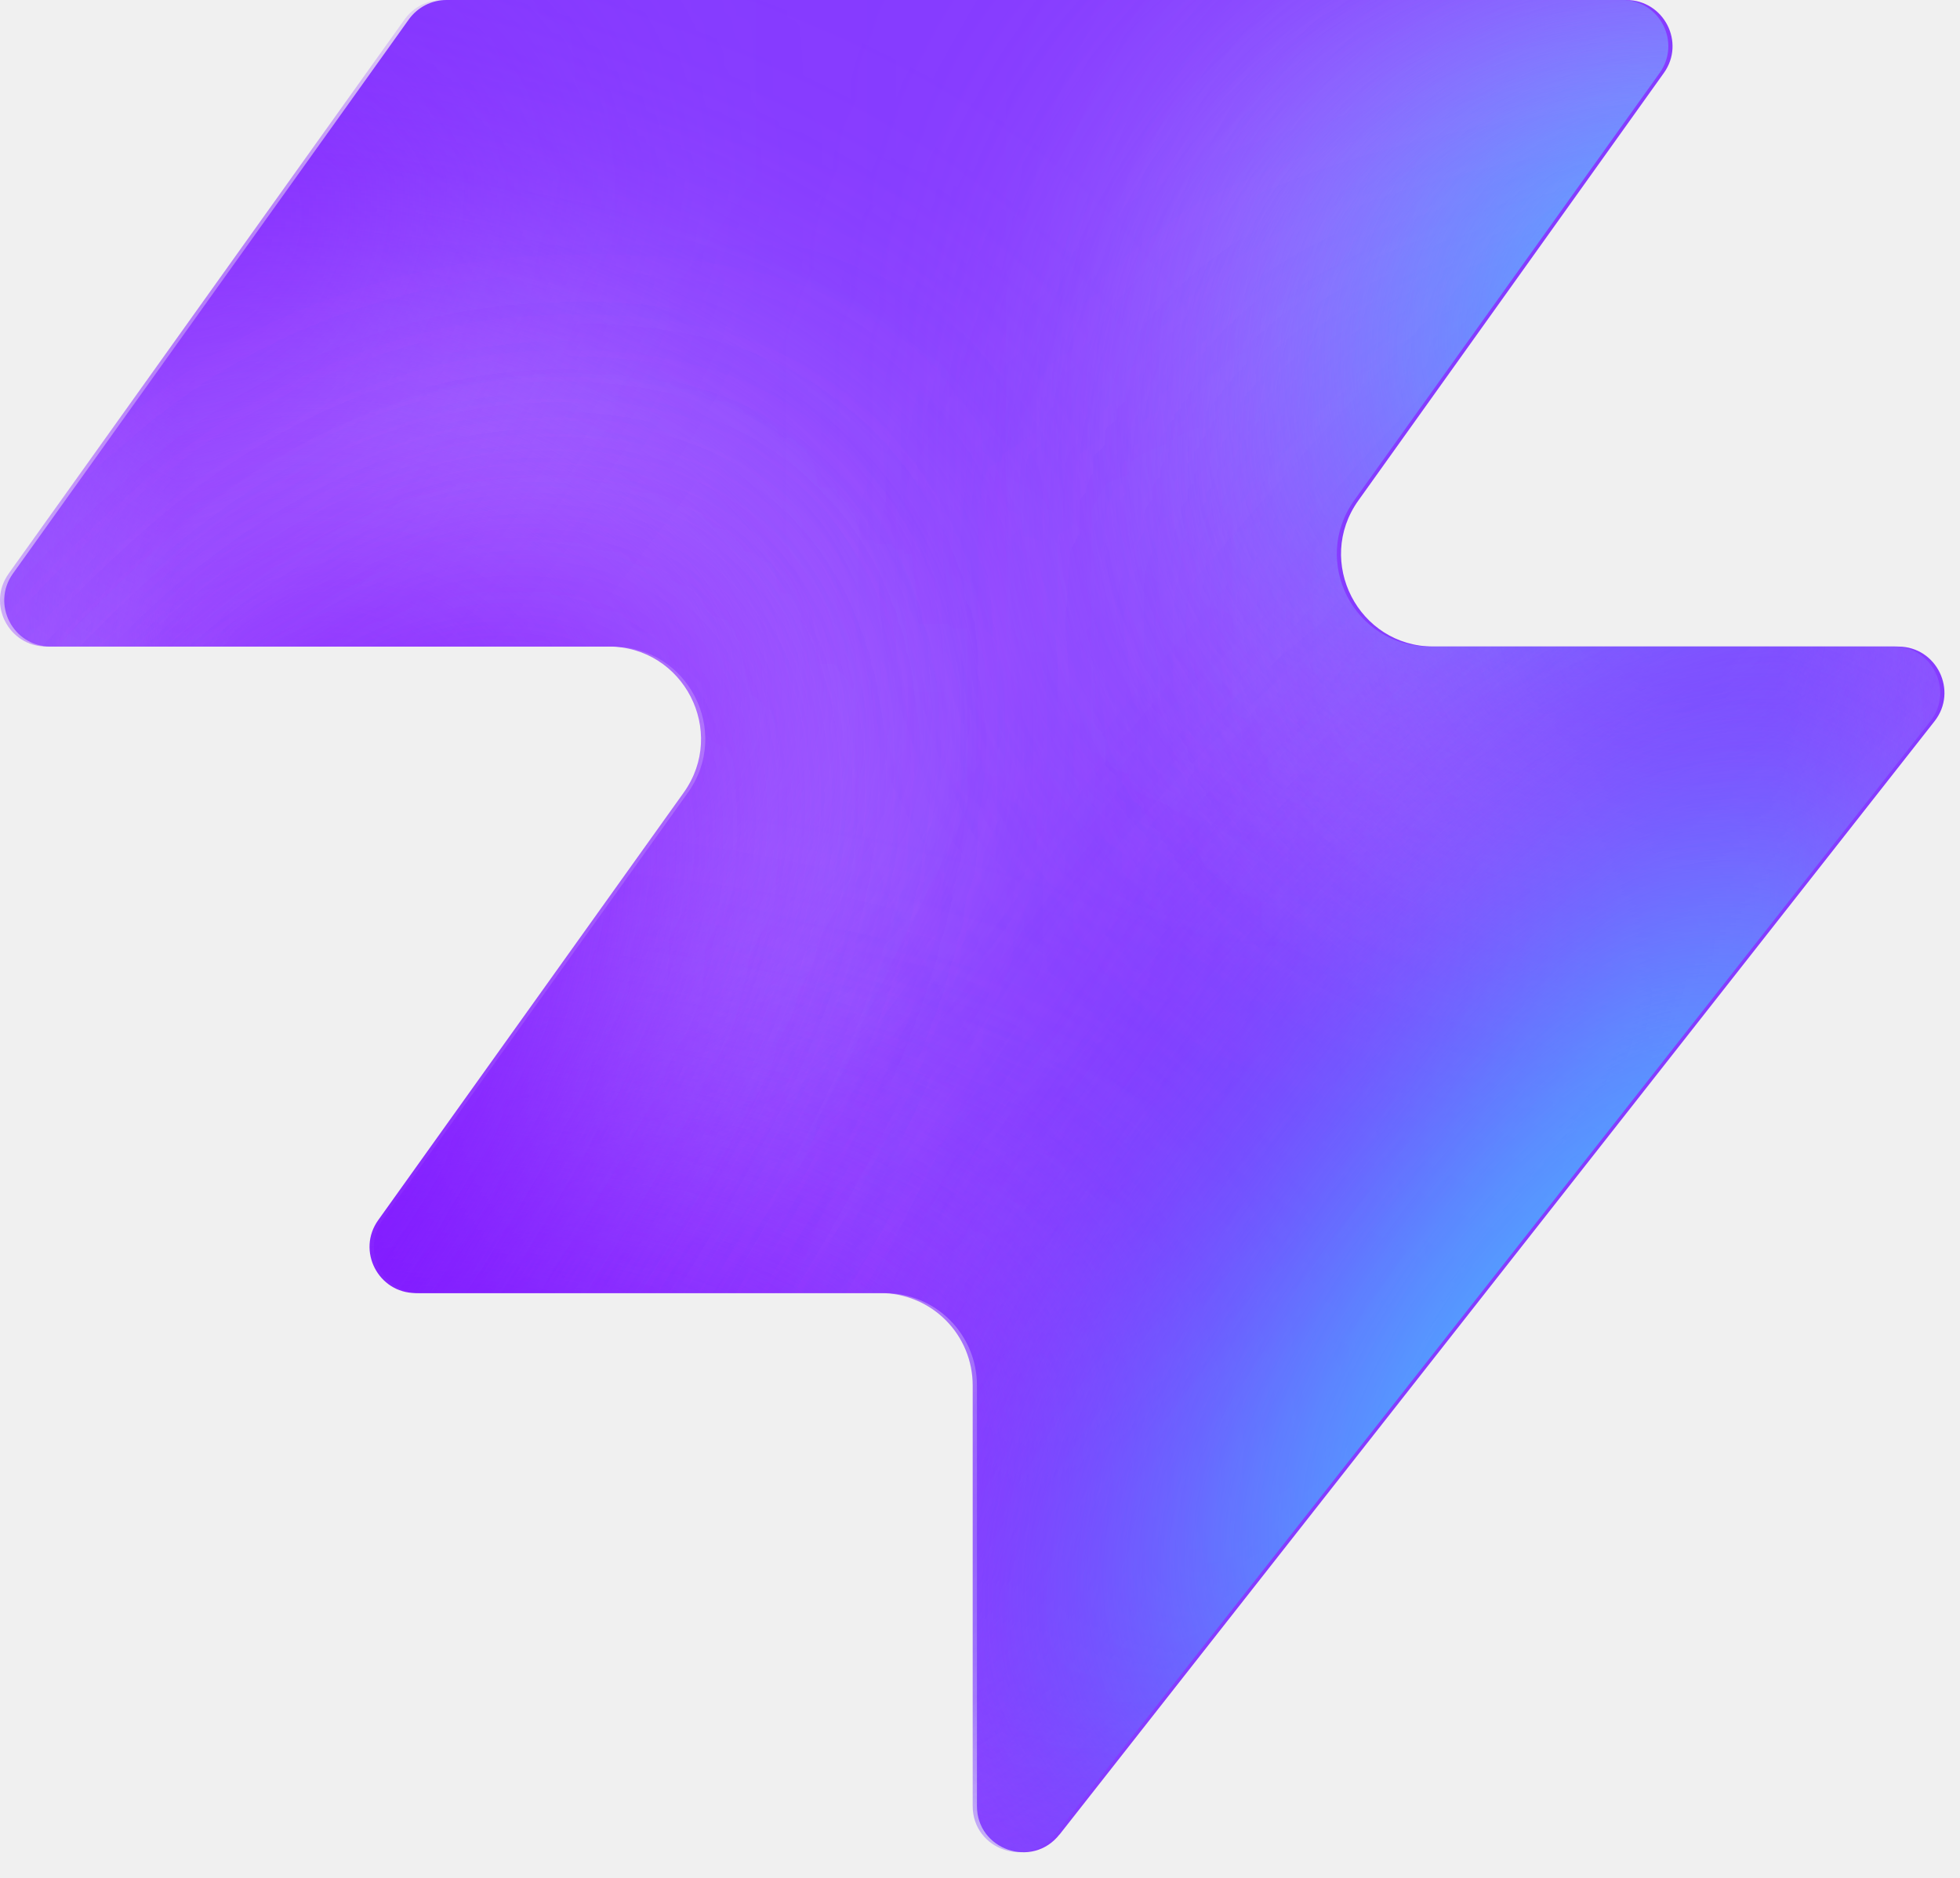
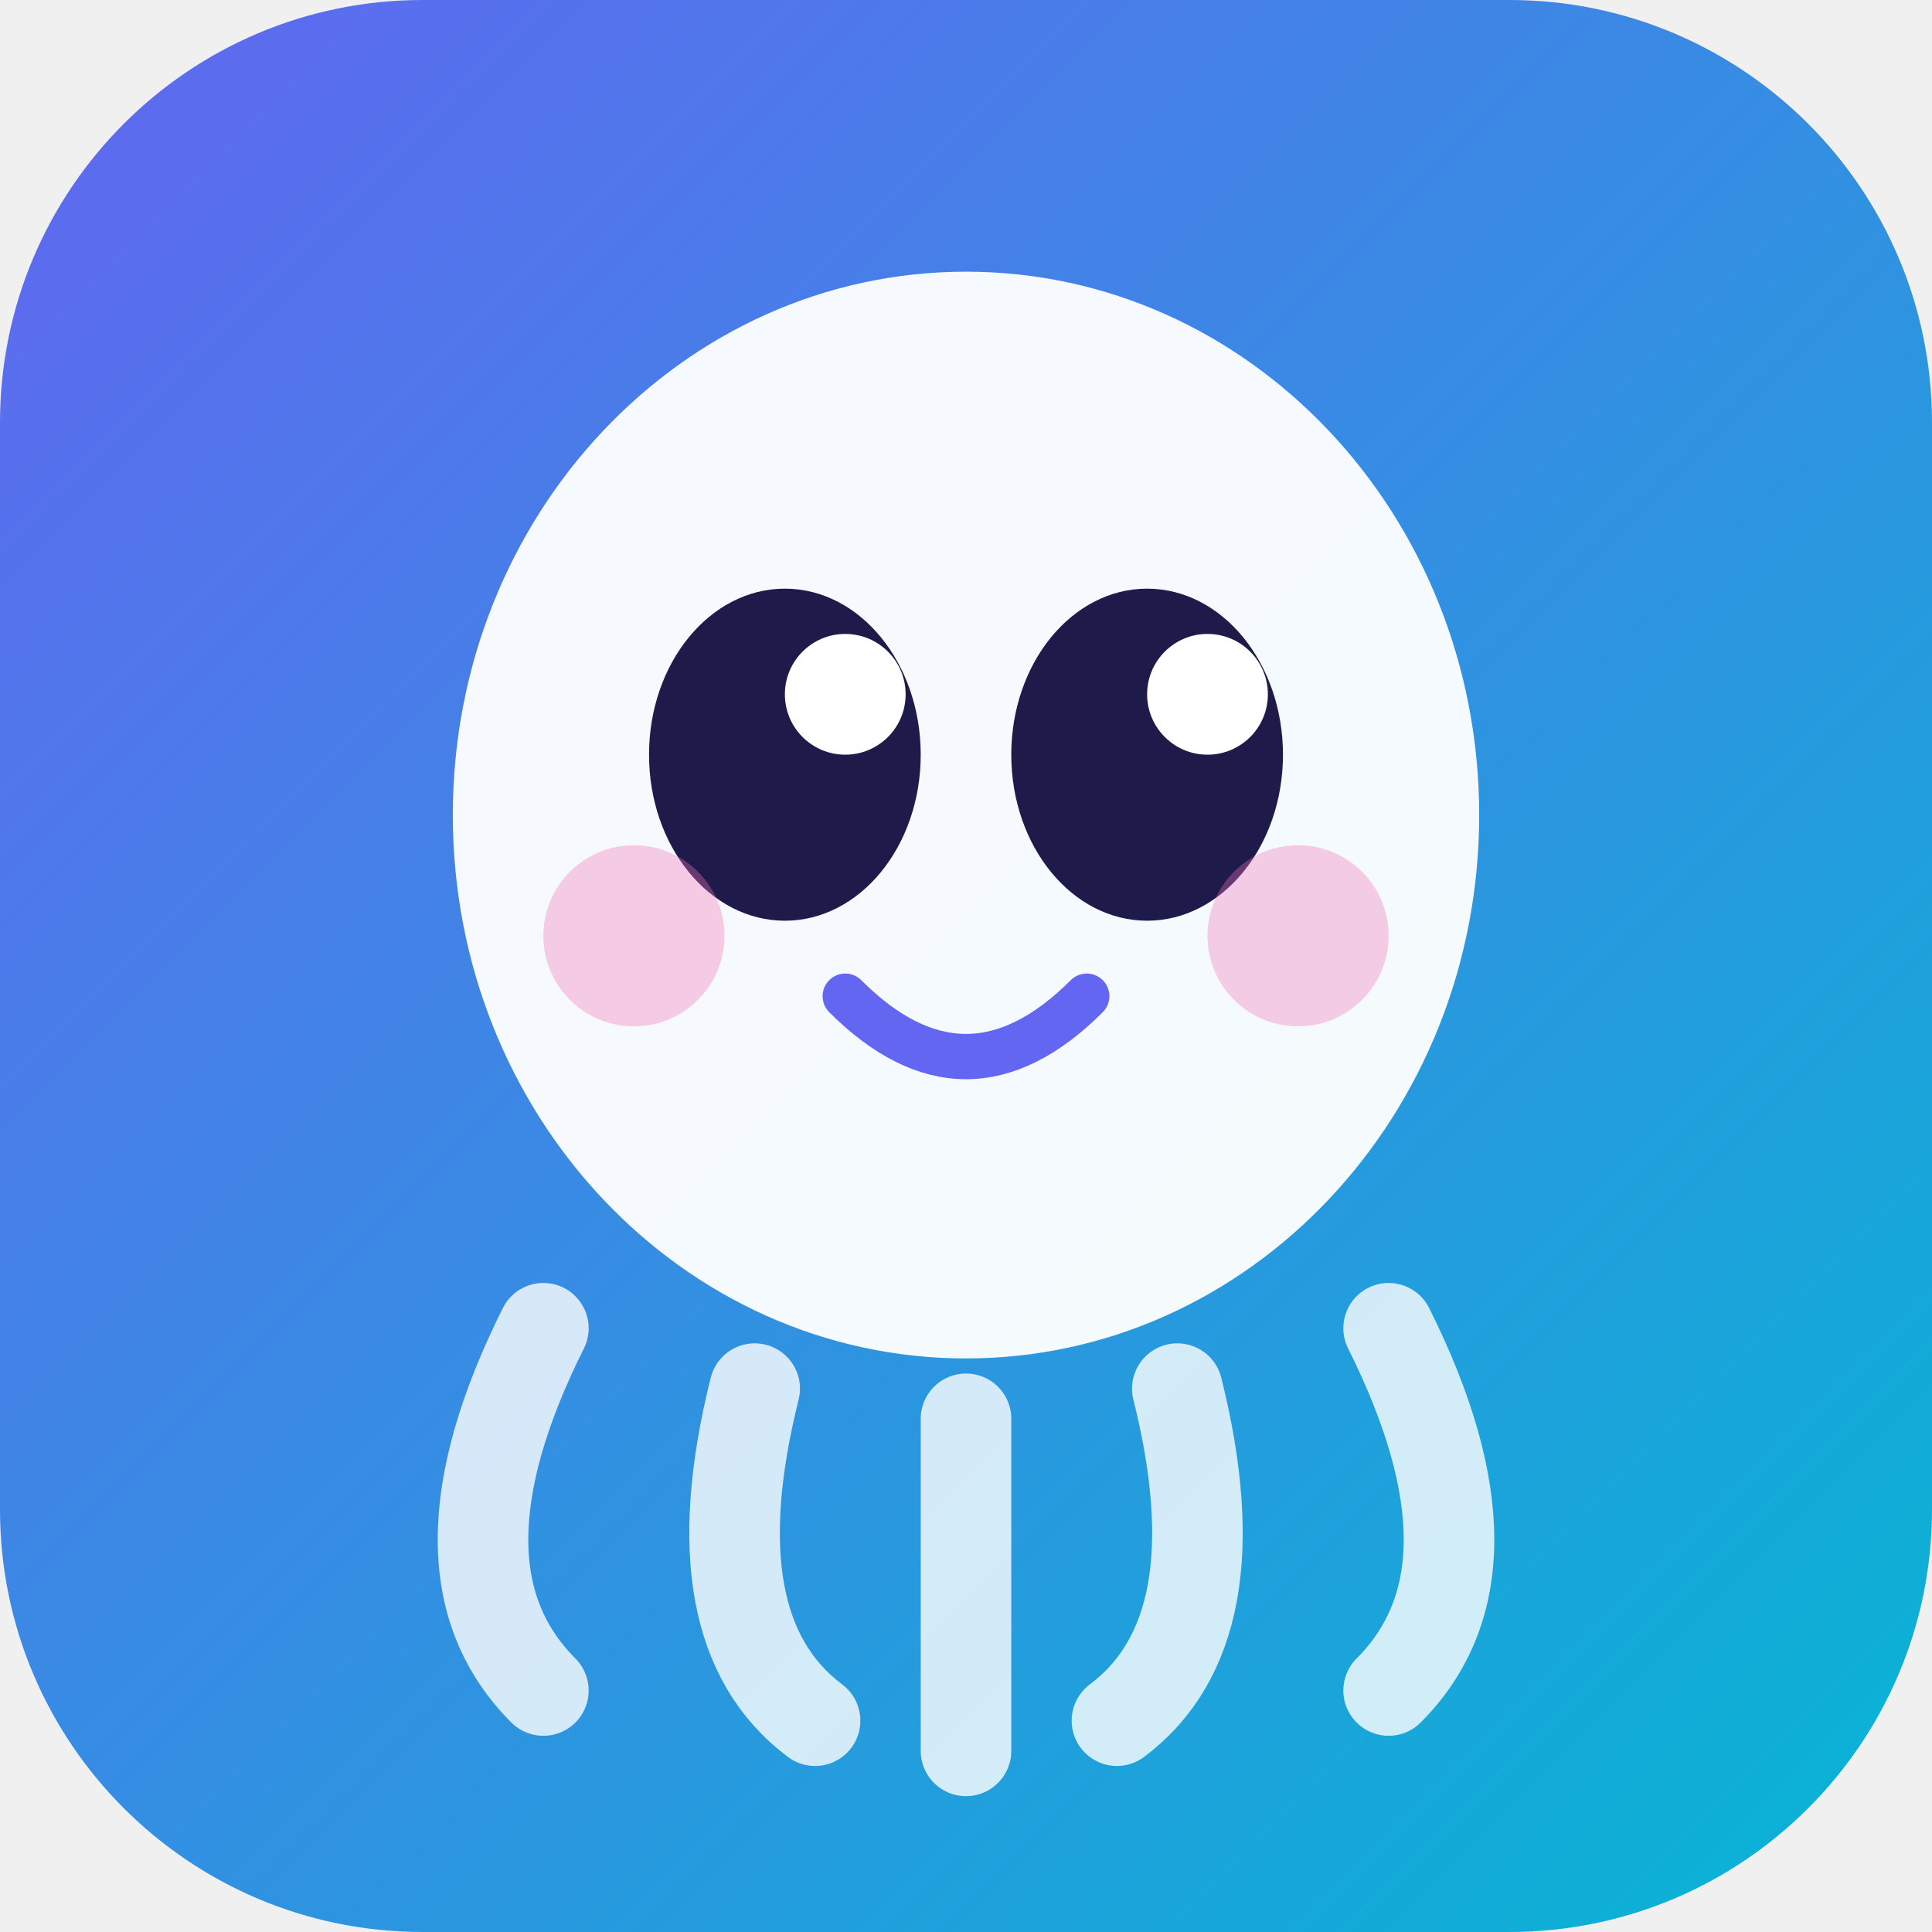
- <svg xmlns="http://www.w3.org/2000/svg" width="48" height="46" fill="none" viewBox="0 0 48 46">
-   <path fill="#863bff" d="M25.946 44.938c-.664.845-2.021.375-2.021-.698V33.937a2.26 2.26 0 0 0-2.262-2.262H10.287c-.92 0-1.456-1.04-.92-1.788l7.48-10.471c1.07-1.497 0-3.578-1.842-3.578H1.237c-.92 0-1.456-1.04-.92-1.788L10.013.474c.214-.297.556-.474.92-.474h28.894c.92 0 1.456 1.04.92 1.788l-7.48 10.471c-1.07 1.498 0 3.579 1.842 3.579h11.377c.943 0 1.473 1.088.89 1.83L25.947 44.94z" style="fill:#863bff;fill:color(display-p3 .525 .23 1);fill-opacity:1" />
-   <mask id="a" width="48" height="46" x="0" y="0" maskUnits="userSpaceOnUse" style="mask-type:alpha">
-     <path fill="#000" d="M25.842 44.938c-.664.844-2.021.375-2.021-.698V33.937a2.26 2.26 0 0 0-2.262-2.262H10.183c-.92 0-1.456-1.04-.92-1.788l7.48-10.471c1.07-1.498 0-3.579-1.842-3.579H1.133c-.92 0-1.456-1.04-.92-1.787L9.91.473c.214-.297.556-.474.92-.474h28.894c.92 0 1.456 1.04.92 1.788l-7.48 10.471c-1.07 1.498 0 3.578 1.842 3.578h11.377c.943 0 1.473 1.088.89 1.832L25.843 44.94z" style="fill:#000;fill-opacity:1" />
-   </mask>
-   <g mask="url(#a)">
-     <g filter="url(#b)">
-       <ellipse cx="5.508" cy="14.704" fill="#ede6ff" rx="5.508" ry="14.704" style="fill:#ede6ff;fill:color(display-p3 .927 .903 1);fill-opacity:1" transform="matrix(.00324 1 1 -.00324 -4.47 31.516)" />
-     </g>
-     <g filter="url(#c)">
-       <ellipse cx="10.399" cy="29.851" fill="#ede6ff" rx="10.399" ry="29.851" style="fill:#ede6ff;fill:color(display-p3 .927 .903 1);fill-opacity:1" transform="matrix(.00324 1 1 -.00324 -39.328 7.883)" />
-     </g>
-     <g filter="url(#d)">
-       <ellipse cx="5.508" cy="30.487" fill="#7e14ff" rx="5.508" ry="30.487" style="fill:#7e14ff;fill:color(display-p3 .492 .077 1);fill-opacity:1" transform="rotate(89.814 -25.913 -14.639)scale(1 -1)" />
-     </g>
-     <g filter="url(#e)">
-       <ellipse cx="5.508" cy="30.599" fill="#7e14ff" rx="5.508" ry="30.599" style="fill:#7e14ff;fill:color(display-p3 .492 .077 1);fill-opacity:1" transform="rotate(89.814 -32.644 -3.334)scale(1 -1)" />
-     </g>
-     <g filter="url(#f)">
-       <ellipse cx="5.508" cy="30.599" fill="#7e14ff" rx="5.508" ry="30.599" style="fill:#7e14ff;fill:color(display-p3 .492 .077 1);fill-opacity:1" transform="matrix(.00324 1 1 -.00324 -34.34 30.47)" />
-     </g>
-     <g filter="url(#g)">
-       <ellipse cx="14.072" cy="22.078" fill="#ede6ff" rx="14.072" ry="22.078" style="fill:#ede6ff;fill:color(display-p3 .927 .903 1);fill-opacity:1" transform="rotate(93.35 24.506 48.493)scale(-1 1)" />
-     </g>
-     <g filter="url(#h)">
-       <ellipse cx="3.47" cy="21.501" fill="#7e14ff" rx="3.47" ry="21.501" style="fill:#7e14ff;fill:color(display-p3 .492 .077 1);fill-opacity:1" transform="rotate(89.009 28.708 47.59)scale(-1 1)" />
-     </g>
-     <g filter="url(#i)">
-       <ellipse cx="3.47" cy="21.501" fill="#7e14ff" rx="3.47" ry="21.501" style="fill:#7e14ff;fill:color(display-p3 .492 .077 1);fill-opacity:1" transform="rotate(89.009 28.708 47.59)scale(-1 1)" />
-     </g>
-     <g filter="url(#j)">
-       <ellipse cx=".387" cy="8.972" fill="#7e14ff" rx="4.407" ry="29.108" style="fill:#7e14ff;fill:color(display-p3 .492 .077 1);fill-opacity:1" transform="rotate(39.51 .387 8.972)" />
-     </g>
-     <g filter="url(#k)">
-       <ellipse cx="47.523" cy="-6.092" fill="#7e14ff" rx="4.407" ry="29.108" style="fill:#7e14ff;fill:color(display-p3 .492 .077 1);fill-opacity:1" transform="rotate(37.892 47.523 -6.092)" />
-     </g>
-     <g filter="url(#l)">
-       <ellipse cx="41.412" cy="6.333" fill="#47bfff" rx="5.971" ry="9.665" style="fill:#47bfff;fill:color(display-p3 .28 .748 1);fill-opacity:1" transform="rotate(37.892 41.412 6.333)" />
-     </g>
-     <g filter="url(#m)">
-       <ellipse cx="-1.879" cy="38.332" fill="#7e14ff" rx="4.407" ry="29.108" style="fill:#7e14ff;fill:color(display-p3 .492 .077 1);fill-opacity:1" transform="rotate(37.892 -1.88 38.332)" />
-     </g>
-     <g filter="url(#n)">
-       <ellipse cx="-1.879" cy="38.332" fill="#7e14ff" rx="4.407" ry="29.108" style="fill:#7e14ff;fill:color(display-p3 .492 .077 1);fill-opacity:1" transform="rotate(37.892 -1.88 38.332)" />
-     </g>
-     <g filter="url(#o)">
-       <ellipse cx="35.651" cy="29.907" fill="#7e14ff" rx="4.407" ry="29.108" style="fill:#7e14ff;fill:color(display-p3 .492 .077 1);fill-opacity:1" transform="rotate(37.892 35.651 29.907)" />
-     </g>
-     <g filter="url(#p)">
-       <ellipse cx="38.418" cy="32.4" fill="#47bfff" rx="5.971" ry="15.297" style="fill:#47bfff;fill:color(display-p3 .28 .748 1);fill-opacity:1" transform="rotate(37.892 38.418 32.4)" />
-     </g>
+ <svg xmlns="http://www.w3.org/2000/svg" viewBox="0 0 64 64" width="64" height="64">
+   <defs>
+     <linearGradient id="bg" x1="0%" y1="0%" x2="100%" y2="100%">
+       <stop offset="0%" stop-color="#6366f1" />
+       <stop offset="100%" stop-color="#06b6d4" />
+     </linearGradient>
+   </defs>
+   <rect width="64" height="64" rx="14" fill="url(#bg)" />
+   <ellipse cx="32" cy="27" rx="17" ry="18" fill="#fff" opacity="0.95" />
+   <ellipse cx="26" cy="25" rx="4.5" ry="5.5" fill="#1e1b4b" />
+   <ellipse cx="38" cy="25" rx="4.5" ry="5.5" fill="#1e1b4b" />
+   <circle cx="28" cy="23" r="2" fill="#fff" />
+   <circle cx="40" cy="23" r="2" fill="#fff" />
+   <path d="M28 33 Q32 37 36 33" fill="none" stroke="#6366f1" stroke-width="1.5" stroke-linecap="round" />
+   <circle cx="21" cy="31" r="3" fill="#f472b6" opacity="0.35" />
+   <circle cx="43" cy="31" r="3" fill="#f472b6" opacity="0.35" />
+   <g fill="none" stroke="#fff" stroke-width="3" stroke-linecap="round" opacity="0.8">
+     <path d="M18 44 Q14 52 18 56" />
+     <path d="M25 46 Q23 54 27 57" />
+     <path d="M32 47 Q32 55 32 58" />
+     <path d="M39 46 Q41 54 37 57" />
+     <path d="M46 44 Q50 52 46 56" />
  </g>
-   <defs>
-     <filter id="b" width="60.045" height="41.654" x="-19.77" y="16.149" color-interpolation-filters="sRGB" filterUnits="userSpaceOnUse">
-       <feFlood flood-opacity="0" result="BackgroundImageFix" />
-       <feBlend in="SourceGraphic" in2="BackgroundImageFix" result="shape" />
-       <feGaussianBlur result="effect1_foregroundBlur_2002_17158" stdDeviation="7.659" />
-     </filter>
-     <filter id="c" width="90.34" height="51.437" x="-54.613" y="-7.533" color-interpolation-filters="sRGB" filterUnits="userSpaceOnUse">
-       <feFlood flood-opacity="0" result="BackgroundImageFix" />
-       <feBlend in="SourceGraphic" in2="BackgroundImageFix" result="shape" />
-       <feGaussianBlur result="effect1_foregroundBlur_2002_17158" stdDeviation="7.659" />
-     </filter>
-     <filter id="d" width="79.355" height="29.4" x="-49.64" y="2.03" color-interpolation-filters="sRGB" filterUnits="userSpaceOnUse">
-       <feFlood flood-opacity="0" result="BackgroundImageFix" />
-       <feBlend in="SourceGraphic" in2="BackgroundImageFix" result="shape" />
-       <feGaussianBlur result="effect1_foregroundBlur_2002_17158" stdDeviation="4.596" />
-     </filter>
-     <filter id="e" width="79.579" height="29.4" x="-45.045" y="20.029" color-interpolation-filters="sRGB" filterUnits="userSpaceOnUse">
-       <feFlood flood-opacity="0" result="BackgroundImageFix" />
-       <feBlend in="SourceGraphic" in2="BackgroundImageFix" result="shape" />
-       <feGaussianBlur result="effect1_foregroundBlur_2002_17158" stdDeviation="4.596" />
-     </filter>
-     <filter id="f" width="79.579" height="29.4" x="-43.513" y="21.178" color-interpolation-filters="sRGB" filterUnits="userSpaceOnUse">
-       <feFlood flood-opacity="0" result="BackgroundImageFix" />
-       <feBlend in="SourceGraphic" in2="BackgroundImageFix" result="shape" />
-       <feGaussianBlur result="effect1_foregroundBlur_2002_17158" stdDeviation="4.596" />
-     </filter>
-     <filter id="g" width="74.749" height="58.852" x="15.756" y="-17.901" color-interpolation-filters="sRGB" filterUnits="userSpaceOnUse">
-       <feFlood flood-opacity="0" result="BackgroundImageFix" />
-       <feBlend in="SourceGraphic" in2="BackgroundImageFix" result="shape" />
-       <feGaussianBlur result="effect1_foregroundBlur_2002_17158" stdDeviation="7.659" />
-     </filter>
-     <filter id="h" width="61.377" height="25.362" x="23.548" y="2.284" color-interpolation-filters="sRGB" filterUnits="userSpaceOnUse">
-       <feFlood flood-opacity="0" result="BackgroundImageFix" />
-       <feBlend in="SourceGraphic" in2="BackgroundImageFix" result="shape" />
-       <feGaussianBlur result="effect1_foregroundBlur_2002_17158" stdDeviation="4.596" />
-     </filter>
-     <filter id="i" width="61.377" height="25.362" x="23.548" y="2.284" color-interpolation-filters="sRGB" filterUnits="userSpaceOnUse">
-       <feFlood flood-opacity="0" result="BackgroundImageFix" />
-       <feBlend in="SourceGraphic" in2="BackgroundImageFix" result="shape" />
-       <feGaussianBlur result="effect1_foregroundBlur_2002_17158" stdDeviation="4.596" />
-     </filter>
-     <filter id="j" width="56.045" height="63.649" x="-27.636" y="-22.853" color-interpolation-filters="sRGB" filterUnits="userSpaceOnUse">
-       <feFlood flood-opacity="0" result="BackgroundImageFix" />
-       <feBlend in="SourceGraphic" in2="BackgroundImageFix" result="shape" />
-       <feGaussianBlur result="effect1_foregroundBlur_2002_17158" stdDeviation="4.596" />
-     </filter>
-     <filter id="k" width="54.814" height="64.646" x="20.116" y="-38.415" color-interpolation-filters="sRGB" filterUnits="userSpaceOnUse">
-       <feFlood flood-opacity="0" result="BackgroundImageFix" />
-       <feBlend in="SourceGraphic" in2="BackgroundImageFix" result="shape" />
-       <feGaussianBlur result="effect1_foregroundBlur_2002_17158" stdDeviation="4.596" />
-     </filter>
-     <filter id="l" width="33.541" height="35.313" x="24.641" y="-11.323" color-interpolation-filters="sRGB" filterUnits="userSpaceOnUse">
-       <feFlood flood-opacity="0" result="BackgroundImageFix" />
-       <feBlend in="SourceGraphic" in2="BackgroundImageFix" result="shape" />
-       <feGaussianBlur result="effect1_foregroundBlur_2002_17158" stdDeviation="4.596" />
-     </filter>
-     <filter id="m" width="54.814" height="64.646" x="-29.286" y="6.009" color-interpolation-filters="sRGB" filterUnits="userSpaceOnUse">
-       <feFlood flood-opacity="0" result="BackgroundImageFix" />
-       <feBlend in="SourceGraphic" in2="BackgroundImageFix" result="shape" />
-       <feGaussianBlur result="effect1_foregroundBlur_2002_17158" stdDeviation="4.596" />
-     </filter>
-     <filter id="n" width="54.814" height="64.646" x="-29.286" y="6.009" color-interpolation-filters="sRGB" filterUnits="userSpaceOnUse">
-       <feFlood flood-opacity="0" result="BackgroundImageFix" />
-       <feBlend in="SourceGraphic" in2="BackgroundImageFix" result="shape" />
-       <feGaussianBlur result="effect1_foregroundBlur_2002_17158" stdDeviation="4.596" />
-     </filter>
-     <filter id="o" width="54.814" height="64.646" x="8.244" y="-2.416" color-interpolation-filters="sRGB" filterUnits="userSpaceOnUse">
-       <feFlood flood-opacity="0" result="BackgroundImageFix" />
-       <feBlend in="SourceGraphic" in2="BackgroundImageFix" result="shape" />
-       <feGaussianBlur result="effect1_foregroundBlur_2002_17158" stdDeviation="4.596" />
-     </filter>
-     <filter id="p" width="39.409" height="43.623" x="18.713" y="10.588" color-interpolation-filters="sRGB" filterUnits="userSpaceOnUse">
-       <feFlood flood-opacity="0" result="BackgroundImageFix" />
-       <feBlend in="SourceGraphic" in2="BackgroundImageFix" result="shape" />
-       <feGaussianBlur result="effect1_foregroundBlur_2002_17158" stdDeviation="4.596" />
-     </filter>
-   </defs>
</svg>
